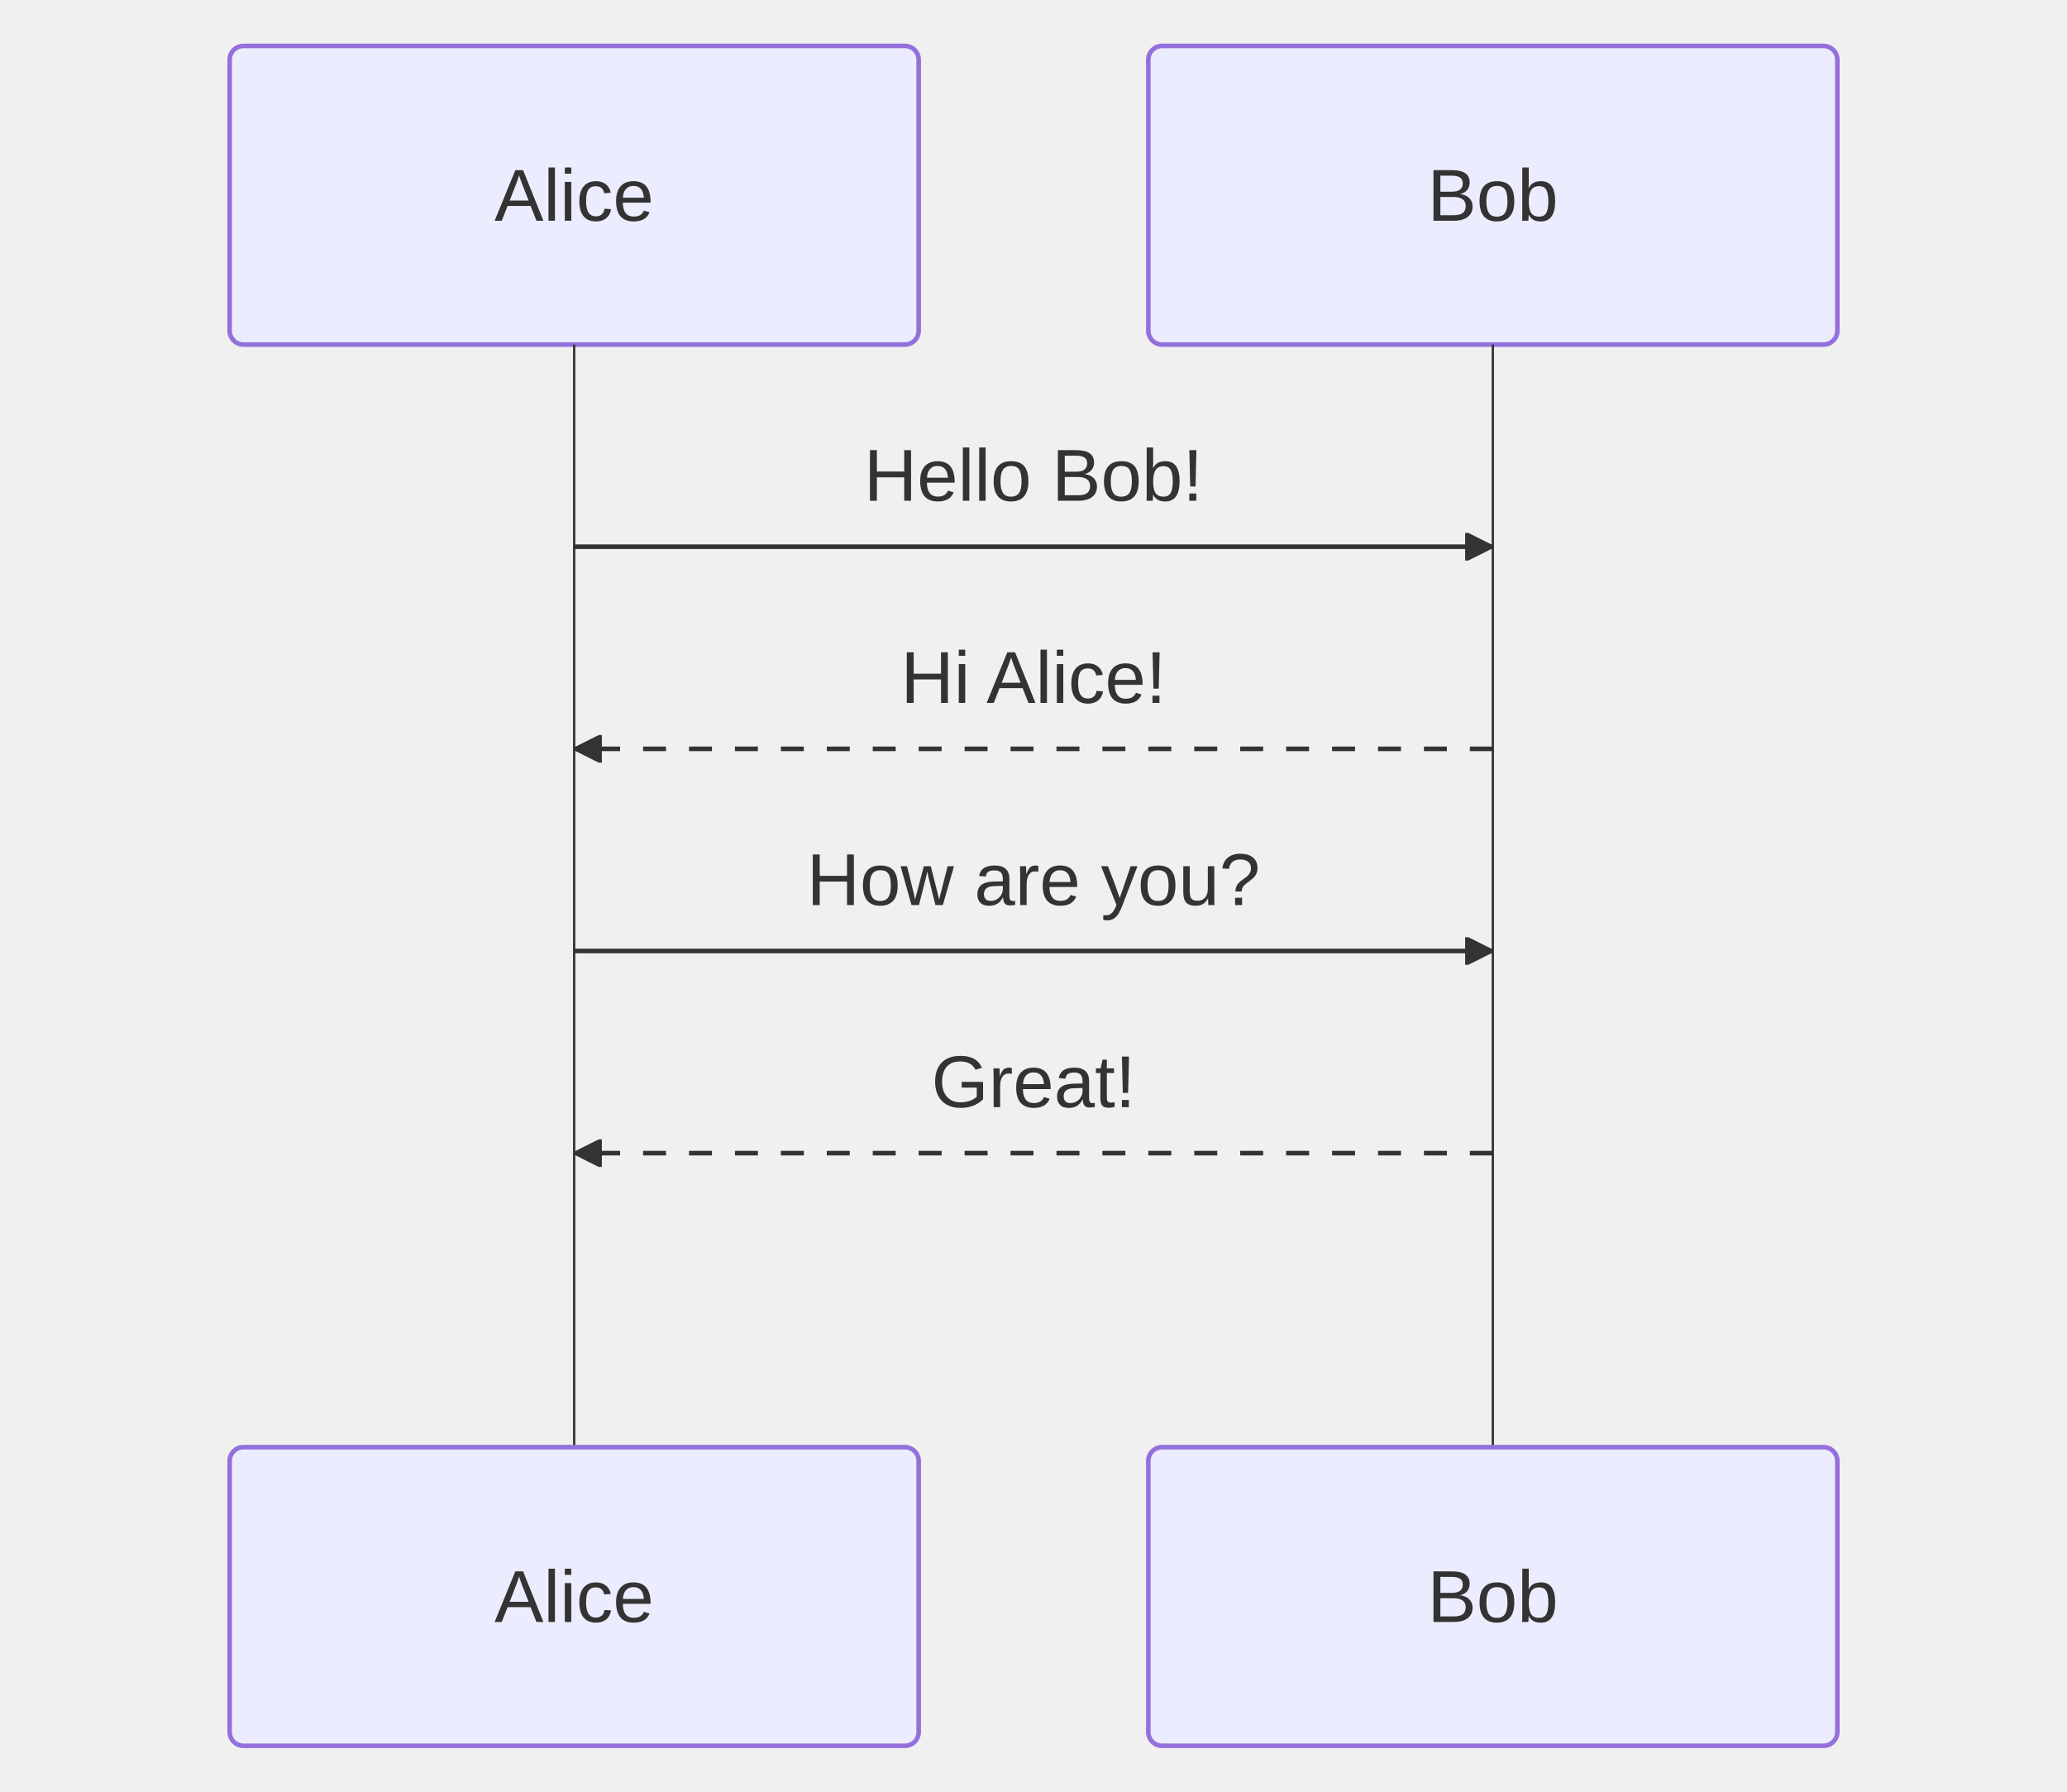
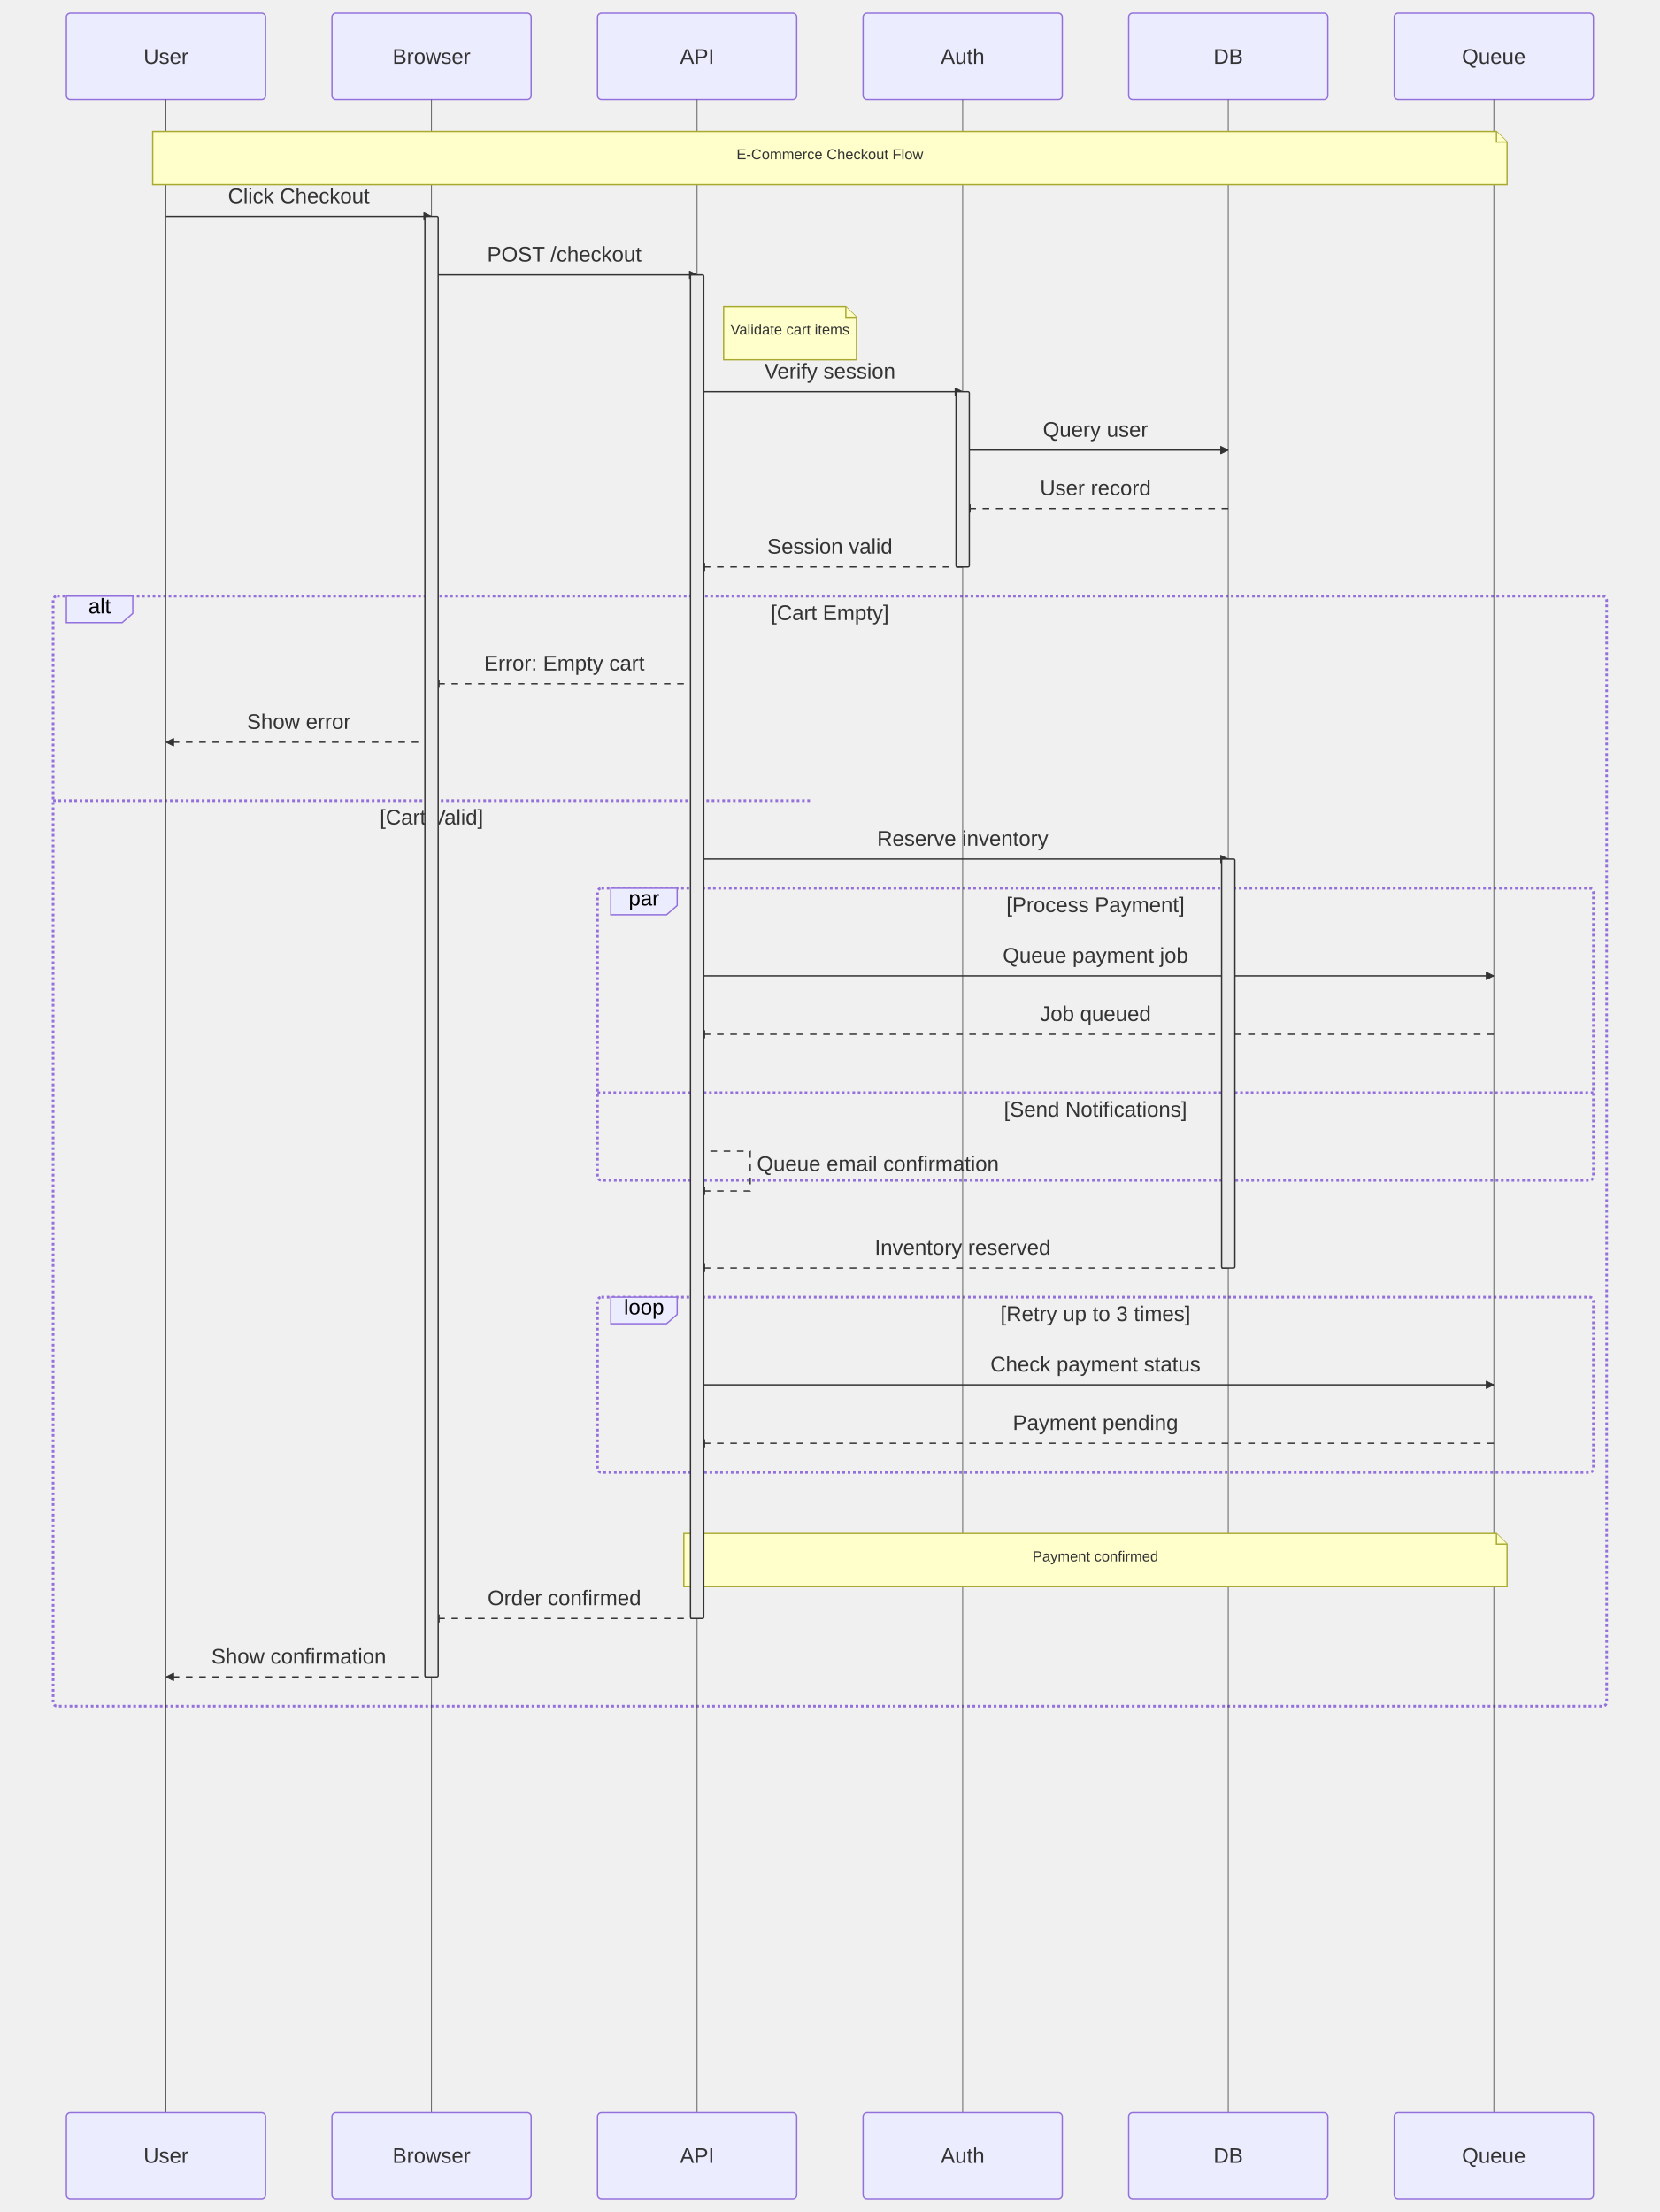
- <svg xmlns="http://www.w3.org/2000/svg" width="450" height="390" viewBox="0 0 450 390" class="mermaid">
+ <svg xmlns="http://www.w3.org/2000/svg" width="1250" height="1666" viewBox="0 0 1250 1666" class="mermaid">
  <style>

.mermaid {
  font-family: trebuchet ms, verdana, arial, sans-serif;
  font-size: 16px;
}

.node rect,
.node polygon,
.node circle,
.node ellipse,
.node path {
  fill: #ECECFF;
  stroke: #9370DB;
  stroke-width: 1px;
}

.node line {
  stroke: #9370DB;
  stroke-width: 1px;
}

.node .label {
  fill: #333333;
}

.node text {
  fill: #333333;
  font-family: trebuchet ms, verdana, arial, sans-serif;
  font-size: 16px;
}

.edge-path {
  fill: none;
  stroke: #333333;
  stroke-width: 1px;
}

.edge-label {
  fill: #333333;
  font-family: trebuchet ms, verdana, arial, sans-serif;
  font-size: 12px;
}

.edge-label-bg {
  fill: #ffffff;
}

.subgraph {
  fill: #ffffde;
  stroke: #aaaa33;
  stroke-width: 1px;
}

.subgraph-title {
  fill: #333333;
  font-weight: bold;
}

.cluster rect {
  fill: #ffffde;
  stroke: #aaaa33;
  stroke-width: 1px;
  rx: 5px;
  ry: 5px;
}

.cluster-label {
  fill: #333333;
  font-family: trebuchet ms, verdana, arial, sans-serif;
  font-size: 16px;
  font-weight: bold;
}

marker path {
  fill: #333333;
  stroke: #333333;
}


.sequence-title {
  fill: #333333;
}

.actor {
  stroke: #9370DB;
  fill: #ECECFF;
}

.actor-box {
  stroke: #9370DB;
  fill: #ECECFF;
}

/* Actor text - no stroke (avoid outlined appearance) */
text.actor, text.actor &gt; tspan, text.actor-box, text.actor-label {
  fill: #333333;
  stroke: none;
}

.actor-line {
  stroke: #333333;
  stroke-width: 0.5px;
}

.messageLine0 {
  stroke-width: 1.5;
  stroke-dasharray: none;
  stroke: #333333;
}

.messageLine1 {
  stroke-width: 1.5;
  stroke-dasharray: 2, 2;
  stroke: #333333;
}

.message-line {
  stroke: #333333;
}

.messageText {
  fill: #333333;
  stroke: none;
}

.message-label {
  fill: #333333;
  stroke: none;
}

.note {
  stroke: #aaaa33;
  fill: #FFFFCC;
}

.noteText, .noteText &gt; tspan {
  fill: #333333;
  stroke: none;
}

.note-text, .note-text &gt; tspan {
  fill: #333333;
  stroke: none;
}

.activation {
  fill: #eaeaea;
  stroke: #333333;
}

.loopLine {
  stroke: #9370DB;
  fill: none;
  stroke-width: 2px;
  stroke-dasharray: 2, 2;
}

.loopText {
  fill: #333333;
}

.labelBox {
  stroke: #9370DB;
  fill: #ECECFF;
}

.sequence-marker-filled {
  fill: #333333;
  stroke: #333333;
}

.sequence-marker-open {
  fill: none;
  stroke: #333333;
}

.sequence-marker-cross {
  stroke: #333333;
+ }
+ 
+ .sequence-number {
+   fill: #333333;
}

  </style>
  <defs>
    <marker id="arrow-filled" viewBox="0 0 10 10" refX="10" refY="5" markerWidth="6" markerHeight="6" orient="auto">
      <path d="M 0 0 L 10 5 L 0 10 z" class="sequence-marker-filled" stroke-width="1" />
    </marker>
    <marker id="arrow-open" viewBox="0 0 10 10" refX="10" refY="5" markerWidth="6" markerHeight="6" orient="auto">
      <path d="M 0 0 L 10 5 L 0 10" class="sequence-marker-open" stroke-width="1" />
    </marker>
    <marker id="arrow-cross" viewBox="0 0 10 10" refX="5" refY="5" markerWidth="6" markerHeight="6" orient="auto">
      <line x1="0" y1="0" x2="10" y2="10" class="sequence-marker-cross" stroke-width="2" />
      <line x1="10" y1="0" x2="0" y2="10" class="sequence-marker-cross" stroke-width="2" />
    </marker>
+     <marker id="sequencenumber" viewBox="0 0 30 30" refX="15" refY="15" markerWidth="60" markerHeight="40" orient="auto">
+       <circle cx="15" cy="15" r="6" class="sequence-number" />
+     </marker>
  </defs>
  <g class="root">
    <g class="clusters">
- 
+       <line x1="40" y1="603" x2="610" y2="603" class="loopLine" stroke-dasharray="3,3" />
+       <line x1="450" y1="823" x2="1200" y2="823" class="loopLine" stroke-dasharray="3,3" />
+       <rect x="450" y="669" width="750" height="220" rx="3" ry="3" class="loopLine" fill="none" />
+       <rect x="450" y="977" width="750" height="132" rx="3" ry="3" class="loopLine" fill="none" />
+       <rect x="40" y="449" width="1170" height="836" rx="3" ry="3" class="loopLine" fill="none" />
    </g>
    <g class="edgePaths">

    </g>
    <g class="edgeLabels">

    </g>
    <g class="nodes">

    </g>
    <g class="actor">
      <rect x="50" y="10" width="150" height="65" rx="3" ry="3" class="actor actor-box" stroke-width="1" />
-       <text x="125" y="42.5" class="actor actor-box" text-anchor="middle" dominant-baseline="central" font-size="16">Alice</text>
-     </g>
-     <line x1="125" y1="75" x2="125" y2="315" class="actor-line" stroke-width="0.5px" />
-     <g class="actor">
-       <rect x="50" y="315" width="150" height="65" rx="3" ry="3" class="actor actor-box" stroke-width="1" />
-       <text x="125" y="347.5" class="actor actor-box" font-size="16" text-anchor="middle" dominant-baseline="central">Alice</text>
+       <text x="125" y="42.5" class="actor actor-box" font-size="16" dominant-baseline="central" text-anchor="middle">User</text>
+     </g>
+     <line x1="125" y1="75" x2="125" y2="1591" class="actor-line" stroke-width="0.5px" />
+     <g class="actor">
+       <rect x="50" y="1591" width="150" height="65" rx="3" ry="3" class="actor actor-box" stroke-width="1" />
+       <text x="125" y="1623.5" class="actor actor-box" font-size="16" text-anchor="middle" dominant-baseline="central">User</text>
    </g>
    <g class="actor">
      <rect x="250" y="10" width="150" height="65" rx="3" ry="3" class="actor actor-box" stroke-width="1" />
-       <text x="325" y="42.5" class="actor actor-box" text-anchor="middle" dominant-baseline="central" font-size="16">Bob</text>
-     </g>
-     <line x1="325" y1="75" x2="325" y2="315" class="actor-line" stroke-width="0.5px" />
-     <g class="actor">
-       <rect x="250" y="315" width="150" height="65" rx="3" ry="3" class="actor actor-box" stroke-width="1" />
-       <text x="325" y="347.5" class="actor actor-box" text-anchor="middle" dominant-baseline="central" font-size="16">Bob</text>
-     </g>
-     <g class="message">
-       <line x1="125" y1="119" x2="325" y2="119" class="message-line" marker-end="url(#arrow-filled)" stroke-width="1" />
-       <text x="225" y="109" class="message-label" text-anchor="middle" font-size="16">Hello Bob!</text>
-     </g>
-     <g class="message">
-       <line x1="325" y1="163" x2="125" y2="163" class="message-line" stroke-dasharray="5,5" stroke-width="1" marker-end="url(#arrow-filled)" />
-       <text x="225" y="153" class="message-label" font-size="16" text-anchor="middle">Hi Alice!</text>
-     </g>
-     <g class="message">
-       <line x1="125" y1="207" x2="325" y2="207" class="message-line" marker-end="url(#arrow-filled)" stroke-width="1" />
-       <text x="225" y="197" class="message-label" font-size="16" text-anchor="middle">How are you?</text>
-     </g>
-     <g class="message">
-       <line x1="325" y1="251" x2="125" y2="251" class="message-line" marker-end="url(#arrow-filled)" stroke-dasharray="5,5" stroke-width="1" />
-       <text x="225" y="241" class="message-label" font-size="16" text-anchor="middle">Great!</text>
-     </g>
+       <text x="325" y="42.5" class="actor actor-box" text-anchor="middle" font-size="16" dominant-baseline="central">Browser</text>
+     </g>
+     <line x1="325" y1="75" x2="325" y2="1591" class="actor-line" stroke-width="0.5px" />
+     <g class="actor">
+       <rect x="250" y="1591" width="150" height="65" rx="3" ry="3" class="actor actor-box" stroke-width="1" />
+       <text x="325" y="1623.5" class="actor actor-box" dominant-baseline="central" font-size="16" text-anchor="middle">Browser</text>
+     </g>
+     <g class="actor">
+       <rect x="450" y="10" width="150" height="65" rx="3" ry="3" class="actor actor-box" stroke-width="1" />
+       <text x="525" y="42.5" class="actor actor-box" font-size="16" text-anchor="middle" dominant-baseline="central">API</text>
+     </g>
+     <line x1="525" y1="75" x2="525" y2="1591" class="actor-line" stroke-width="0.5px" />
+     <g class="actor">
+       <rect x="450" y="1591" width="150" height="65" rx="3" ry="3" class="actor actor-box" stroke-width="1" />
+       <text x="525" y="1623.5" class="actor actor-box" dominant-baseline="central" font-size="16" text-anchor="middle">API</text>
+     </g>
+     <g class="actor">
+       <rect x="650" y="10" width="150" height="65" rx="3" ry="3" class="actor actor-box" stroke-width="1" />
+       <text x="725" y="42.5" class="actor actor-box" text-anchor="middle" dominant-baseline="central" font-size="16">Auth</text>
+     </g>
+     <line x1="725" y1="75" x2="725" y2="1591" class="actor-line" stroke-width="0.5px" />
+     <g class="actor">
+       <rect x="650" y="1591" width="150" height="65" rx="3" ry="3" class="actor actor-box" stroke-width="1" />
+       <text x="725" y="1623.5" class="actor actor-box" text-anchor="middle" dominant-baseline="central" font-size="16">Auth</text>
+     </g>
+     <g class="actor">
+       <rect x="850" y="10" width="150" height="65" rx="3" ry="3" class="actor actor-box" stroke-width="1" />
+       <text x="925" y="42.5" class="actor actor-box" font-size="16" text-anchor="middle" dominant-baseline="central">DB</text>
+     </g>
+     <line x1="925" y1="75" x2="925" y2="1591" class="actor-line" stroke-width="0.5px" />
+     <g class="actor">
+       <rect x="850" y="1591" width="150" height="65" rx="3" ry="3" class="actor actor-box" stroke-width="1" />
+       <text x="925" y="1623.5" class="actor actor-box" dominant-baseline="central" font-size="16" text-anchor="middle">DB</text>
+     </g>
+     <g class="actor">
+       <rect x="1050" y="10" width="150" height="65" rx="3" ry="3" class="actor actor-box" stroke-width="1" />
+       <text x="1125" y="42.5" class="actor actor-box" text-anchor="middle" dominant-baseline="central" font-size="16">Queue</text>
+     </g>
+     <line x1="1125" y1="75" x2="1125" y2="1591" class="actor-line" stroke-width="0.5px" />
+     <g class="actor">
+       <rect x="1050" y="1591" width="150" height="65" rx="3" ry="3" class="actor actor-box" stroke-width="1" />
+       <text x="1125" y="1623.5" class="actor actor-box" text-anchor="middle" font-size="16" dominant-baseline="central">Queue</text>
+     </g>
+     <g class="note">
+       <path d="M 115 99 L 1127 99 L 1135 107 L 1135 139 L 115 139 Z" class="note note-box" stroke-width="1" />
+       <path d="M 1127 99 L 1127 107 L 1135 107" class="note" stroke-width="1" fill="none" />
+       <text x="625" y="120" class="note-text" text-anchor="middle" font-size="11">E-Commerce Checkout Flow</text>
+     </g>
+     <g class="message">
+       <line x1="125" y1="163" x2="325" y2="163" class="message-line" marker-end="url(#arrow-filled)" stroke-width="1" />
+       <text x="225" y="153" class="message-label" font-size="16" text-anchor="middle">Click Checkout</text>
+     </g>
+     <g class="message">
+       <line x1="325" y1="207" x2="525" y2="207" class="message-line" stroke-width="1" marker-end="url(#arrow-filled)" />
+       <text x="425" y="197" class="message-label" font-size="16" text-anchor="middle">POST /checkout</text>
+     </g>
+     <g class="note">
+       <path d="M 545 231 L 637 231 L 645 239 L 645 271 L 545 271 Z" class="note note-box" stroke-width="1" />
+       <path d="M 637 231 L 637 239 L 645 239" class="note" fill="none" stroke-width="1" />
+       <text x="595" y="252" class="note-text" font-size="11" text-anchor="middle">Validate cart items</text>
+     </g>
+     <g class="message">
+       <line x1="525" y1="295" x2="725" y2="295" class="message-line" marker-end="url(#arrow-filled)" stroke-width="1" />
+       <text x="625" y="285" class="message-label" font-size="16" text-anchor="middle">Verify session</text>
+     </g>
+     <g class="message">
+       <line x1="725" y1="339" x2="925" y2="339" class="message-line" stroke-width="1" marker-end="url(#arrow-filled)" />
+       <text x="825" y="329" class="message-label" font-size="16" text-anchor="middle">Query user</text>
+     </g>
+     <g class="message">
+       <line x1="925" y1="383" x2="725" y2="383" class="message-line" stroke-width="1" marker-end="url(#arrow-filled)" stroke-dasharray="5,5" />
+       <text x="825" y="373" class="message-label" font-size="16" text-anchor="middle">User record</text>
+     </g>
+     <g class="message">
+       <line x1="725" y1="427" x2="525" y2="427" class="message-line" stroke-width="1" marker-end="url(#arrow-filled)" stroke-dasharray="5,5" />
+       <text x="625" y="417" class="message-label" text-anchor="middle" font-size="16">Session valid</text>
+     </g>
+     <rect x="720" y="295" width="10" height="132" rx="1" ry="1" class="activation" />
+     <g class="message">
+       <line x1="525" y1="515" x2="325" y2="515" class="message-line" stroke-width="1" marker-end="url(#arrow-filled)" stroke-dasharray="5,5" />
+       <text x="425" y="505" class="message-label" text-anchor="middle" font-size="16">Error: Empty cart</text>
+     </g>
+     <g class="message">
+       <line x1="325" y1="559" x2="125" y2="559" class="message-line" marker-end="url(#arrow-filled)" stroke-dasharray="5,5" stroke-width="1" />
+       <text x="225" y="549" class="message-label" font-size="16" text-anchor="middle">Show error</text>
+     </g>
+     <text x="325" y="621" class="loopText" font-size="16" text-anchor="middle">[Cart Valid]</text>
+     <g class="message">
+       <line x1="525" y1="647" x2="925" y2="647" class="message-line" marker-end="url(#arrow-filled)" stroke-width="1" />
+       <text x="725" y="637" class="message-label" text-anchor="middle" font-size="16">Reserve inventory</text>
+     </g>
+     <g class="message">
+       <line x1="525" y1="735" x2="1125" y2="735" class="message-line" stroke-width="1" marker-end="url(#arrow-filled)" />
+       <text x="825" y="725" class="message-label" font-size="16" text-anchor="middle">Queue payment job</text>
+     </g>
+     <g class="message">
+       <line x1="1125" y1="779" x2="525" y2="779" class="message-line" stroke-dasharray="5,5" marker-end="url(#arrow-filled)" stroke-width="1" />
+       <text x="825" y="769" class="message-label" font-size="16" text-anchor="middle">Job queued</text>
+     </g>
+     <text x="825" y="841" class="loopText" text-anchor="middle" font-size="16">[Send Notifications]</text>
+     <g class="message self-message">
+       <path d="M 525 867 L 565 867 L 565 897 L 525 897" class="message-line" stroke-width="1" stroke-dasharray="5,5" fill="none" marker-end="url(#arrow-filled)" />
+       <text x="570" y="882" class="message-label" text-anchor="start" font-size="16">Queue email confirmation</text>
+     </g>
+     <polygon points="460,669 510,669 510,682 502,689 460,689" class="labelBox" />
+     <text x="485" y="682" class="labelText" font-size="16" text-anchor="middle">par</text>
+     <text x="825" y="687" class="loopText" font-size="16" text-anchor="middle">[Process Payment]</text>
+     <g class="message">
+       <line x1="925" y1="955" x2="525" y2="955" class="message-line" marker-end="url(#arrow-filled)" stroke-width="1" stroke-dasharray="5,5" />
+       <text x="725" y="945" class="message-label" font-size="16" text-anchor="middle">Inventory reserved</text>
+     </g>
+     <rect x="920" y="647" width="10" height="308" rx="1" ry="1" class="activation" />
+     <g class="message">
+       <line x1="525" y1="1043" x2="1125" y2="1043" class="message-line" stroke-width="1" marker-end="url(#arrow-filled)" />
+       <text x="825" y="1033" class="message-label" font-size="16" text-anchor="middle">Check payment status</text>
+     </g>
+     <g class="message">
+       <line x1="1125" y1="1087" x2="525" y2="1087" class="message-line" marker-end="url(#arrow-filled)" stroke-dasharray="5,5" stroke-width="1" />
+       <text x="825" y="1077" class="message-label" text-anchor="middle" font-size="16">Payment pending</text>
+     </g>
+     <polygon points="460,977 510,977 510,990 502,997 460,997" class="labelBox" />
+     <text x="485" y="990" class="labelText" font-size="16" text-anchor="middle">loop</text>
+     <text x="825" y="995" class="loopText" text-anchor="middle" font-size="16">[Retry up to 3 times]</text>
+     <g class="note">
+       <path d="M 515 1155 L 1127 1155 L 1135 1163 L 1135 1195 L 515 1195 Z" class="note note-box" stroke-width="1" />
+       <path d="M 1127 1155 L 1127 1163 L 1135 1163" class="note" fill="none" stroke-width="1" />
+       <text x="825" y="1176" class="note-text" text-anchor="middle" font-size="11">Payment confirmed</text>
+     </g>
+     <g class="message">
+       <line x1="525" y1="1219" x2="325" y2="1219" class="message-line" stroke-dasharray="5,5" stroke-width="1" marker-end="url(#arrow-filled)" />
+       <text x="425" y="1209" class="message-label" text-anchor="middle" font-size="16">Order confirmed</text>
+     </g>
+     <rect x="520" y="207" width="10" height="1012" rx="1" ry="1" class="activation" />
+     <g class="message">
+       <line x1="325" y1="1263" x2="125" y2="1263" class="message-line" stroke-width="1" marker-end="url(#arrow-filled)" stroke-dasharray="5,5" />
+       <text x="225" y="1253" class="message-label" text-anchor="middle" font-size="16">Show confirmation</text>
+     </g>
+     <polygon points="50,449 100,449 100,462 92,469 50,469" class="labelBox" />
+     <text x="75" y="462" class="labelText" text-anchor="middle" font-size="16">alt</text>
+     <text x="625" y="467" class="loopText" text-anchor="middle" font-size="16">[Cart Empty]</text>
+     <rect x="320" y="163" width="10" height="1100" rx="1" ry="1" class="activation" />
  </g>
</svg>
